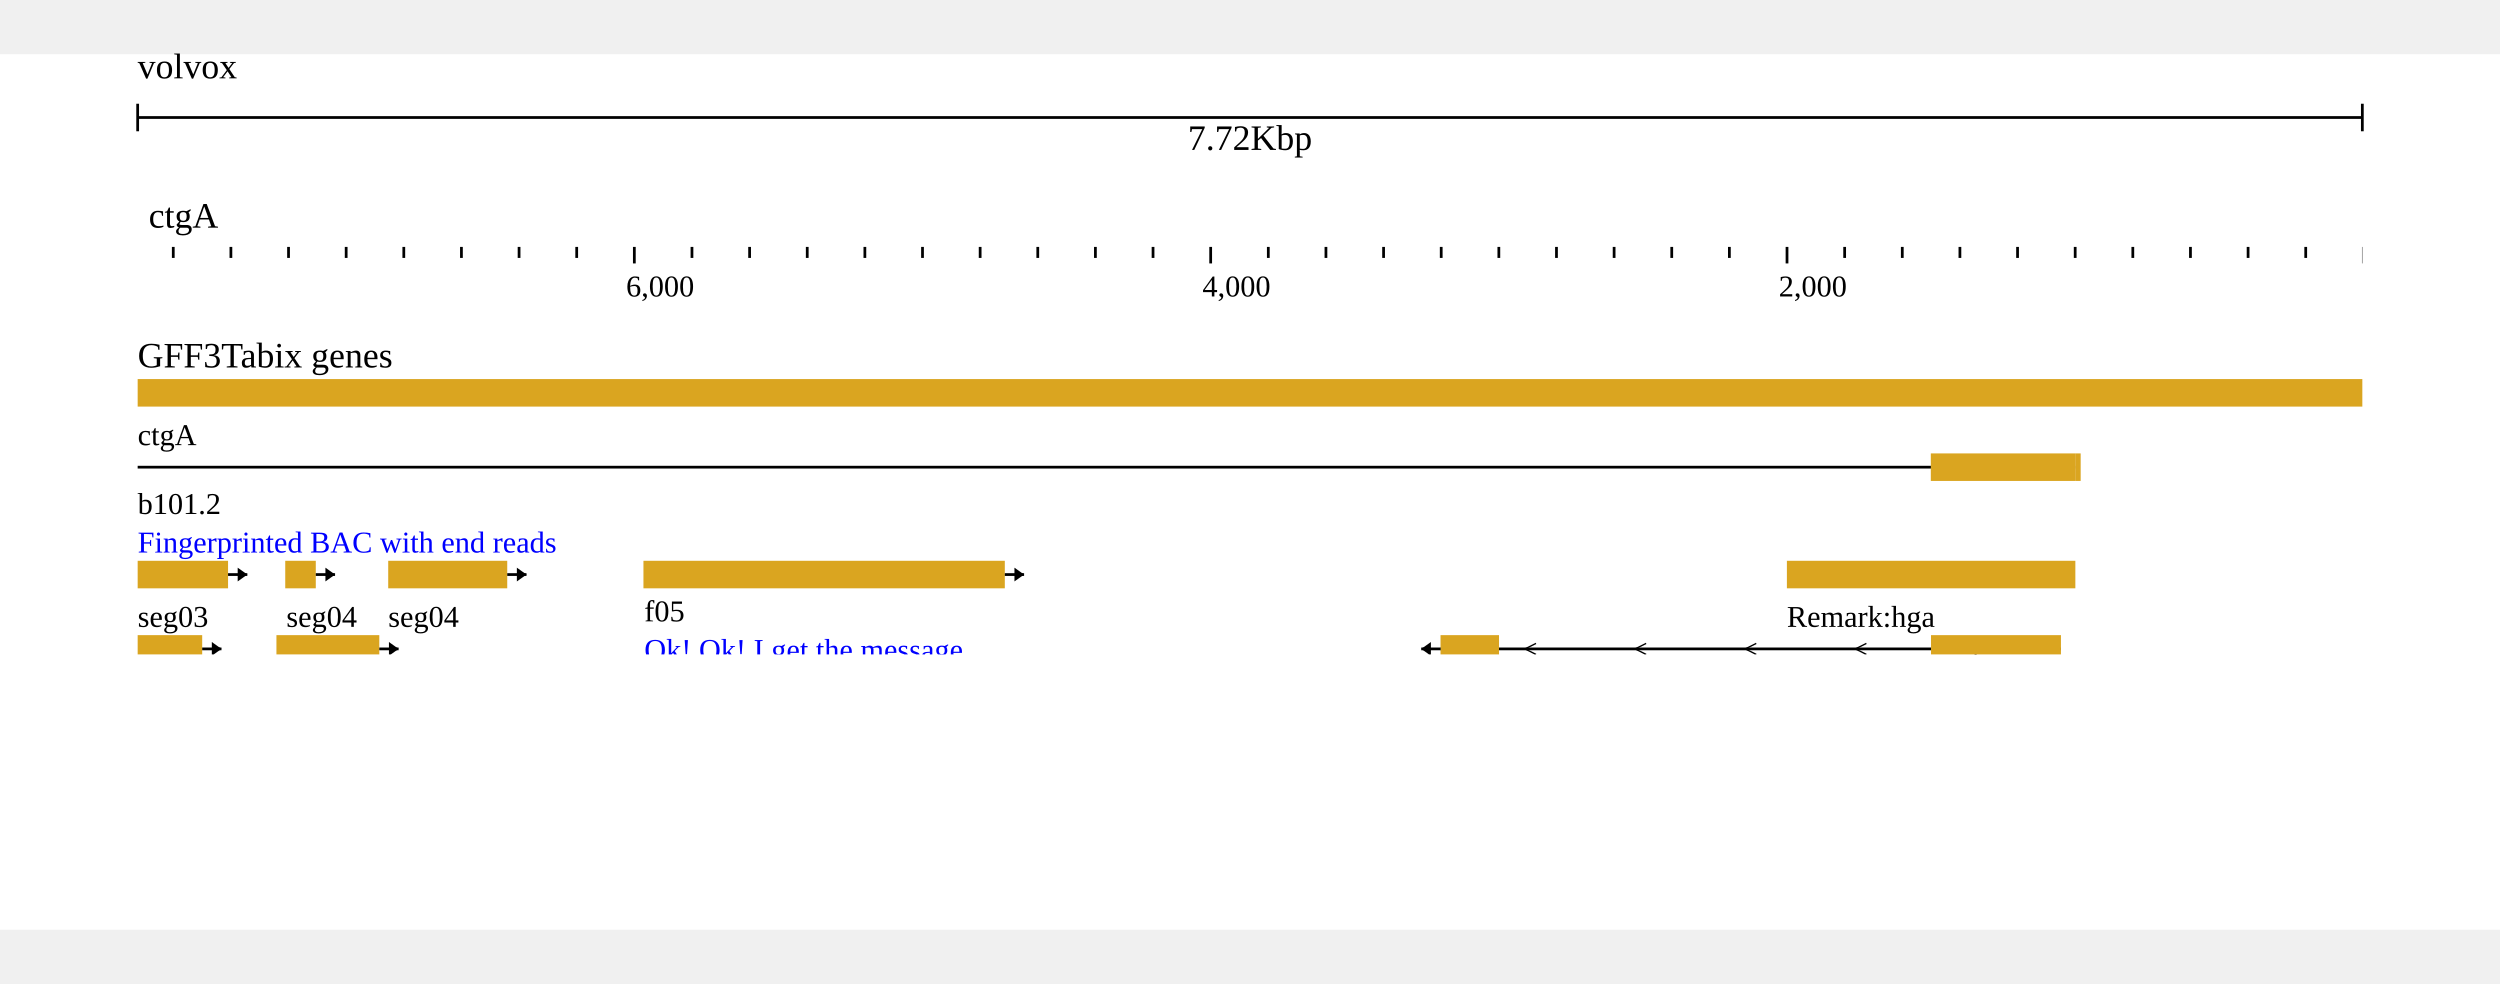
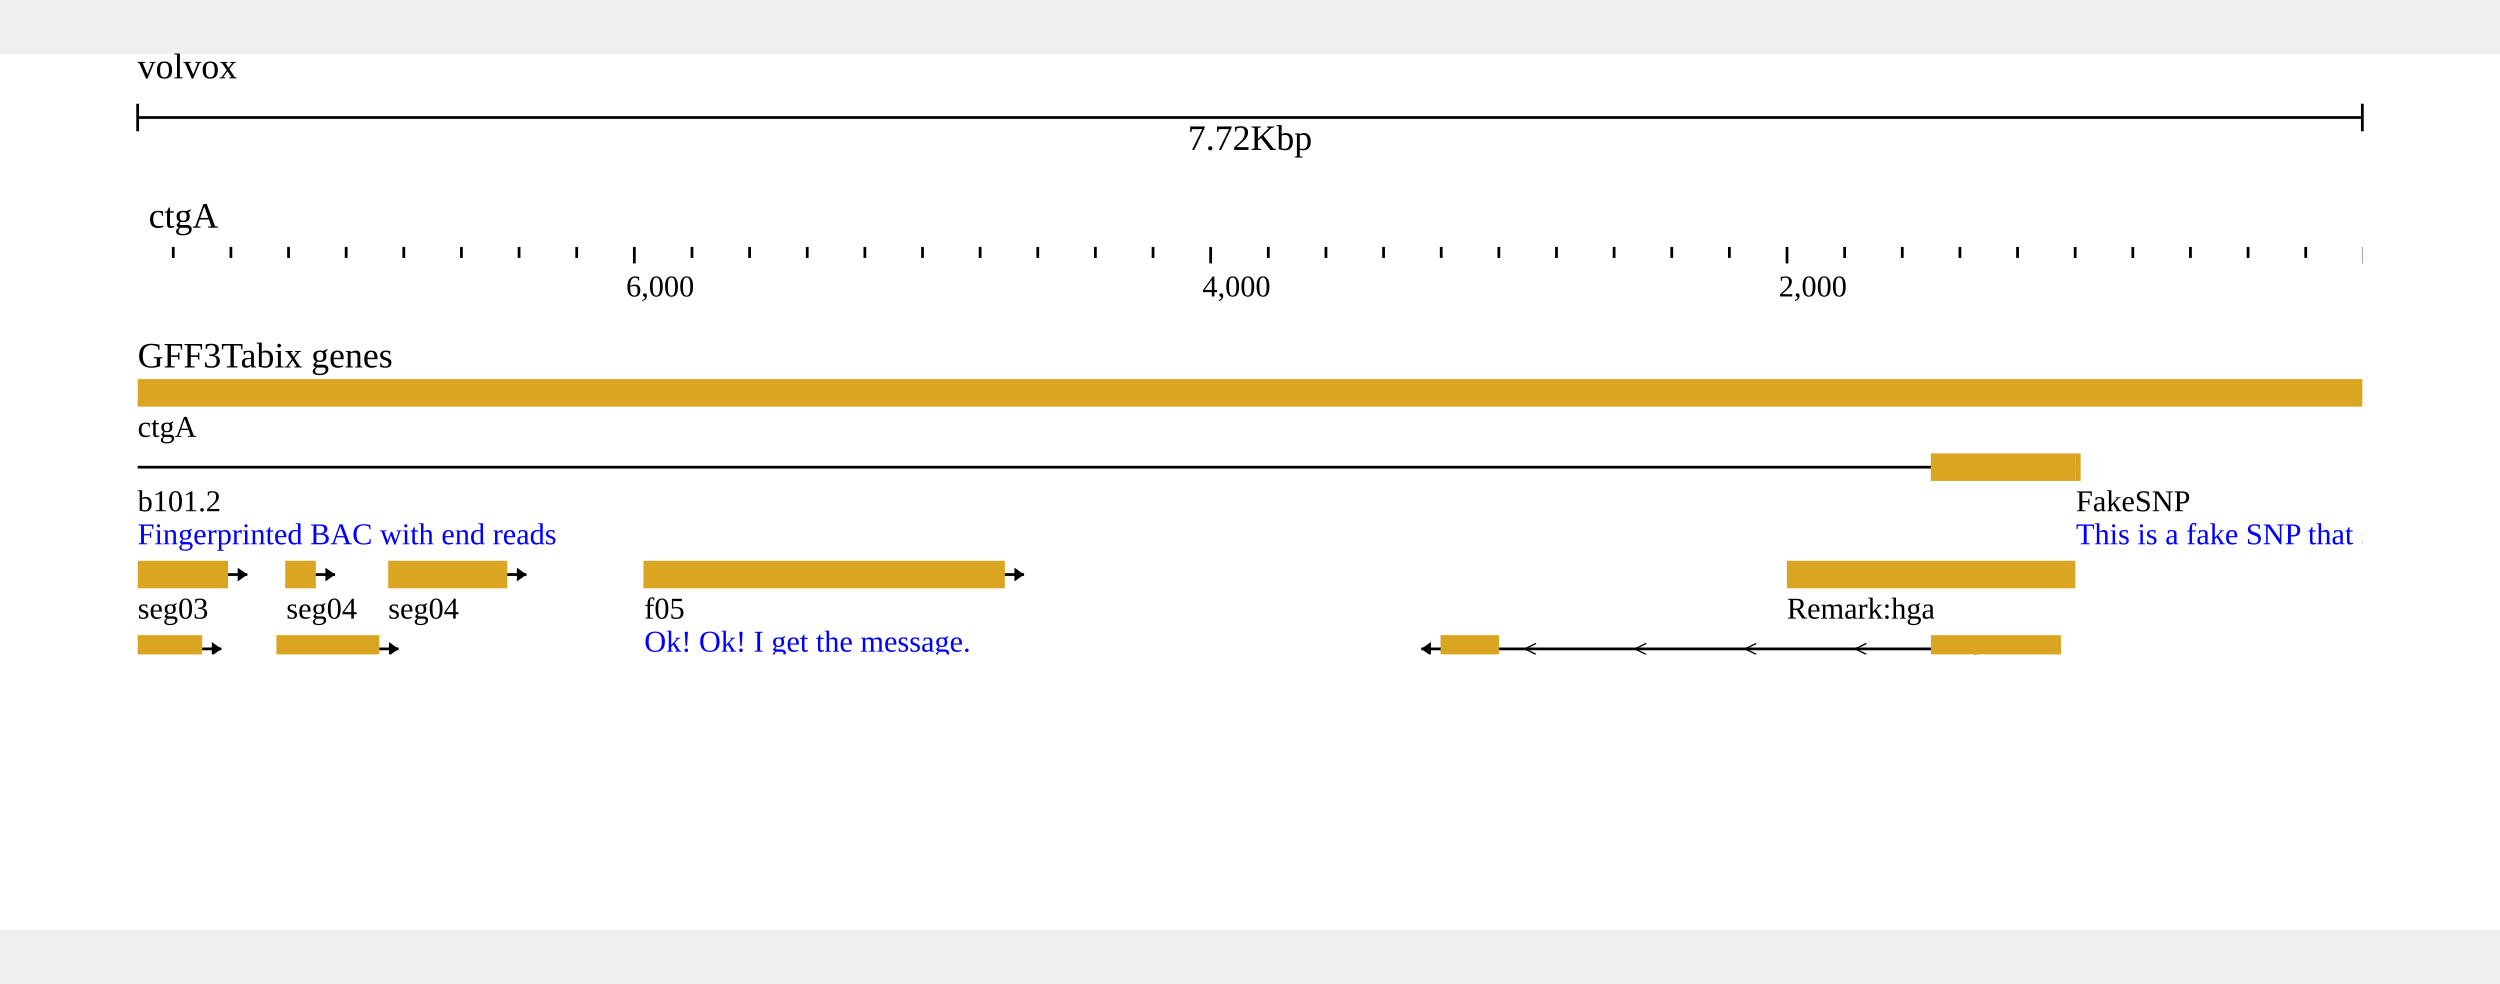
<svg xmlns="http://www.w3.org/2000/svg" width="808" height="318" viewBox="0,0,908,318">
  <rect width="908" height="318" fill="#ffffff" />
  <g transform="translate(50 0)">
    <g transform="translate(0)">
      <g id="header">
        <text x="0" y="0" dominant-baseline="hanging" font-size="13" fill="#000000">volvox</text>
        <g transform="translate(0 13)">
          <line x1="0" x2="808" y1="10" y2="10" stroke="#000000" />
          <line x1="0" x2="0" y1="5" y2="15" stroke="#000000" />
          <line x1="808" x2="808" y1="5" y2="15" stroke="#000000" />
          <text x="404" y="13" text-anchor="middle" dominant-baseline="hanging" font-size="13" fill="#000000">7.72Kbp</text>
        </g>
        <g transform="translate(0 50)">
          <g>
            <defs>
              <clipPath id="clip-{volvox}ctgA:3.534653465343581..7722.534653465344[rev]-0-reversed">
                <rect x="0" y="0" width="808" height="100" />
              </clipPath>
            </defs>
            <g transform="translate(0 0)">
              <g clip-path="url(#clip-{volvox}ctgA:3.534653465343581..7722.534653465344[rev]-0-reversed)">
                <text x="4" y="13" font-size="13" fill="#000000">ctgA</text>
                <g transform="translate(0 20)">
                  <line x1="829.303" x2="829.303" y1="0" y2="4" stroke-width="1" stroke="#000000" />
                  <line x1="808.37" x2="808.37" y1="0" y2="6" stroke-width="1" stroke="#000000" />
                  <line x1="787.437" x2="787.437" y1="0" y2="4" stroke-width="1" stroke="#000000" />
                  <line x1="766.505" x2="766.505" y1="0" y2="4" stroke-width="1" stroke="#000000" />
                  <line x1="745.572" x2="745.572" y1="0" y2="4" stroke-width="1" stroke="#000000" />
                  <line x1="724.639" x2="724.639" y1="0" y2="4" stroke-width="1" stroke="#000000" />
                  <line x1="703.707" x2="703.707" y1="0" y2="4" stroke-width="1" stroke="#000000" />
                  <line x1="682.774" x2="682.774" y1="0" y2="4" stroke-width="1" stroke="#000000" />
                  <line x1="661.841" x2="661.841" y1="0" y2="4" stroke-width="1" stroke="#000000" />
                  <line x1="640.909" x2="640.909" y1="0" y2="4" stroke-width="1" stroke="#000000" />
                  <line x1="619.976" x2="619.976" y1="0" y2="4" stroke-width="1" stroke="#000000" />
                  <line x1="599.044" x2="599.044" y1="0" y2="6" stroke-width="1" stroke="#000000" />
                  <line x1="578.111" x2="578.111" y1="0" y2="4" stroke-width="1" stroke="#000000" />
                  <line x1="557.178" x2="557.178" y1="0" y2="4" stroke-width="1" stroke="#000000" />
                  <line x1="536.246" x2="536.246" y1="0" y2="4" stroke-width="1" stroke="#000000" />
                  <line x1="515.313" x2="515.313" y1="0" y2="4" stroke-width="1" stroke="#000000" />
                  <line x1="494.38" x2="494.38" y1="0" y2="4" stroke-width="1" stroke="#000000" />
                  <line x1="473.448" x2="473.448" y1="0" y2="4" stroke-width="1" stroke="#000000" />
                  <line x1="452.515" x2="452.515" y1="0" y2="4" stroke-width="1" stroke="#000000" />
                  <line x1="431.582" x2="431.582" y1="0" y2="4" stroke-width="1" stroke="#000000" />
                  <line x1="410.65" x2="410.65" y1="0" y2="4" stroke-width="1" stroke="#000000" />
                  <line x1="389.717" x2="389.717" y1="0" y2="6" stroke-width="1" stroke="#000000" />
                  <line x1="368.784" x2="368.784" y1="0" y2="4" stroke-width="1" stroke="#000000" />
                  <line x1="347.852" x2="347.852" y1="0" y2="4" stroke-width="1" stroke="#000000" />
                  <line x1="326.919" x2="326.919" y1="0" y2="4" stroke-width="1" stroke="#000000" />
                  <line x1="305.987" x2="305.987" y1="0" y2="4" stroke-width="1" stroke="#000000" />
                  <line x1="285.054" x2="285.054" y1="0" y2="4" stroke-width="1" stroke="#000000" />
                  <line x1="264.121" x2="264.121" y1="0" y2="4" stroke-width="1" stroke="#000000" />
                  <line x1="243.189" x2="243.189" y1="0" y2="4" stroke-width="1" stroke="#000000" />
                  <line x1="222.256" x2="222.256" y1="0" y2="4" stroke-width="1" stroke="#000000" />
                  <line x1="201.323" x2="201.323" y1="0" y2="4" stroke-width="1" stroke="#000000" />
                  <line x1="180.391" x2="180.391" y1="0" y2="6" stroke-width="1" stroke="#000000" />
                  <line x1="159.458" x2="159.458" y1="0" y2="4" stroke-width="1" stroke="#000000" />
                  <line x1="138.525" x2="138.525" y1="0" y2="4" stroke-width="1" stroke="#000000" />
                  <line x1="117.593" x2="117.593" y1="0" y2="4" stroke-width="1" stroke="#000000" />
                  <line x1="96.66" x2="96.66" y1="0" y2="4" stroke-width="1" stroke="#000000" />
                  <line x1="75.727" x2="75.727" y1="0" y2="4" stroke-width="1" stroke="#000000" />
                  <line x1="54.795" x2="54.795" y1="0" y2="4" stroke-width="1" stroke="#000000" />
                  <line x1="33.862" x2="33.862" y1="0" y2="4" stroke-width="1" stroke="#000000" />
                  <line x1="12.93" x2="12.93" y1="0" y2="4" stroke-width="1" stroke="#000000" />
                  <line x1="-8.003" x2="-8.003" y1="0" y2="4" stroke-width="1" stroke="#000000" />
                  <line x1="-28.936" x2="-28.936" y1="0" y2="6" stroke-width="1" stroke="#000000" />
                  <text x="596.044" y="18" font-size="11" fill="#000000">2,000</text>
                  <text x="386.717" y="18" font-size="11" fill="#000000">4,000</text>
                  <text x="177.391" y="18" font-size="11" fill="#000000">6,000</text>
                </g>
              </g>
            </g>
          </g>
        </g>
      </g>
    </g>
    <g transform="translate(0 100)">
      <g transform="translate(0 0)">
        <g transform="translate(0 18)">
          <defs>
            <clipPath id="clip-jest">
              <rect x="0" y="0" width="808" height="100" />
            </clipPath>
          </defs>
          <g transform="translate(0 0)">
            <g clip-path="url(#clip-jest)">
              <g>
                <defs />
                <g>
                  <g>
                    <rect fill="goldenrod" stroke="none" x="0" y="0" width="808.265" height="10" />
                    <path fill="none" stroke="#000000" paint-order="fill stroke markers" d=" M -1285 32 L 703.706 32" stroke-miterlimit="10" />
                    <rect fill="goldenrod" stroke="none" x="651.269" y="27" width="52.436" height="10" />
                    <rect fill="goldenrod" stroke="none" x="703.7" y="27" width="2" height="10" />
                    <rect fill="goldenrod" stroke="none" x="599" y="66" width="104.768" height="10" />
                    <path fill="none" stroke="#000000" paint-order="fill stroke markers" d=" M 473.2 98 L 698.54 98" stroke-miterlimit="10" />
                    <path fill="none" stroke="#000000" paint-order="fill stroke markers" d=" M 507.87 96 L 503.87 98 L 507.87 100 M 547.87 96 L 543.87 98 L 547.87 100 M 587.87 96 L 583.87 98 L 587.87 100 M 627.87 96 L 623.87 98 L 627.87 100 M 667.87 96 L 663.87 98 L 667.87 100" stroke-miterlimit="10" stroke-width="0.5" />
                    <rect fill="goldenrod" stroke="none" x="651.337" y="93" width="47.203" height="10" />
                    <rect fill="goldenrod" stroke="none" x="473.2" y="93" width="21.247" height="10" />
                    <path fill="none" stroke="#000000" paint-order="fill stroke markers" d=" M 473.2 98 L 466.2 98" stroke-miterlimit="10" />
                    <path fill="#000000" stroke="none" paint-order="stroke fill markers" d=" M 469.7 95.5 L 469.7 100.5 L 466.2 98 Z" />
                    <path fill="none" stroke="#000000" paint-order="fill stroke markers" d=" M 44.3 125 L 698.55 125" stroke-miterlimit="10" />
                    <path fill="none" stroke="#000000" paint-order="fill stroke markers" d=" M 73.425 123 L 69.425 125 L 73.425 127 M 113.425 123 L 109.425 125 L 113.425 127 M 153.425 123 L 149.425 125 L 153.425 127 M 193.425 123 L 189.425 125 L 193.425 127 M 233.425 123 L 229.425 125 L 233.425 127 M 273.425 123 L 269.425 125 L 273.425 127 M 313.425 123 L 309.425 125 L 313.425 127 M 353.425 123 L 349.425 125 L 353.425 127 M 393.425 123 L 389.425 125 L 393.425 127 M 433.425 123 L 429.425 125 L 433.425 127 M 473.425 123 L 469.425 125 L 473.425 127 M 513.425 123 L 509.425 125 L 513.425 127 M 553.425 123 L 549.425 125 L 553.425 127 M 593.425 123 L 589.425 125 L 593.425 127 M 633.425 123 L 629.425 125 L 633.425 127 M 673.425 123 L 669.425 125 L 673.425 127" stroke-miterlimit="10" stroke-width="0.5" />
                    <rect fill="goldenrod" stroke="none" x="651.347" y="120" width="47.203" height="10" />
                    <rect fill="goldenrod" stroke="none" x="232.694" y="120" width="52.436" height="10" />
                    <rect fill="goldenrod" stroke="none" x="44.3" y="120" width="31.504" height="10" />
                    <path fill="none" stroke="#000000" paint-order="fill stroke markers" d=" M 44.3 125 L 37.3 125" stroke-miterlimit="10" />
                    <path fill="#000000" stroke="none" paint-order="stroke fill markers" d=" M 40.8 122.5 L 40.8 127.5 L 37.3 125 Z" />
                    <path fill="none" stroke="#000000" paint-order="fill stroke markers" d=" M -133.7 152 L 698.477 152" stroke-miterlimit="10" />
                    <path fill="none" stroke="#000000" paint-order="fill stroke markers" d=" M 24.389 150 L 20.389 152 L 24.389 154 M 64.389 150 L 60.389 152 L 64.389 154 M 104.389 150 L 100.389 152 L 104.389 154 M 144.389 150 L 140.389 152 L 144.389 154 M 184.389 150 L 180.389 152 L 184.389 154 M 224.389 150 L 220.389 152 L 224.389 154 M 264.389 150 L 260.389 152 L 264.389 154 M 304.389 150 L 300.389 152 L 304.389 154 M 344.389 150 L 340.389 152 L 344.389 154 M 384.389 150 L 380.389 152 L 384.389 154 M 424.389 150 L 420.389 152 L 424.389 154 M 464.389 150 L 460.389 152 L 464.389 154 M 504.389 150 L 500.389 152 L 504.389 154 M 544.389 150 L 540.389 152 L 544.389 154 M 584.389 150 L 580.389 152 L 584.389 154 M 624.389 150 L 620.389 152 L 624.389 154 M 664.389 150 L 660.389 152 L 664.389 154" stroke-miterlimit="10" stroke-width="0.5" />
                    <rect fill="#357089" stroke="none" x="682.673" y="148.75" width="15.804" height="6.5" />
                    <rect fill="goldenrod" stroke="none" x="651.274" y="147" width="31.399" height="10" />
                    <rect fill="goldenrod" stroke="none" x="399.873" y="147" width="94.511" height="10" />
                    <rect fill="goldenrod" stroke="none" x="232.621" y="147" width="52.436" height="10" />
                    <rect fill="goldenrod" stroke="none" x="11.991" y="147" width="63.74" height="10" />
                    <rect fill="#357089" stroke="none" x="0" y="148.75" width="11.991" height="6.5" />
                    <path fill="none" stroke="#000000" paint-order="fill stroke markers" d=" M -133.7 152 L -140.7 152" stroke-miterlimit="10" />
                    <path fill="#000000" stroke="none" paint-order="stroke fill markers" d=" M -137.2 149.5 L -137.2 154.5 L -140.7 152 Z" />
                    <path fill="none" stroke="#000000" paint-order="fill stroke markers" d=" M -133.7 164 L 698.477 164" stroke-miterlimit="10" />
                    <path fill="none" stroke="#000000" paint-order="fill stroke markers" d=" M 24.389 162 L 20.389 164 L 24.389 166 M 64.389 162 L 60.389 164 L 64.389 166 M 104.389 162 L 100.389 164 L 104.389 166 M 144.389 162 L 140.389 164 L 144.389 166 M 184.389 162 L 180.389 164 L 184.389 166 M 224.389 162 L 220.389 164 L 224.389 166 M 264.389 162 L 260.389 164 L 264.389 166 M 304.389 162 L 300.389 164 L 304.389 166 M 344.389 162 L 340.389 164 L 344.389 166 M 384.389 162 L 380.389 164 L 384.389 166 M 424.389 162 L 420.389 164 L 424.389 166 M 464.389 162 L 460.389 164 L 464.389 166 M 504.389 162 L 500.389 164 L 504.389 166 M 544.389 162 L 540.389 164 L 544.389 166 M 584.389 162 L 580.389 164 L 584.389 166 M 624.389 162 L 620.389 164 L 624.389 166 M 664.389 162 L 660.389 164 L 664.389 166" stroke-miterlimit="10" stroke-width="0.5" />
                    <rect fill="#357089" stroke="none" x="682.673" y="160.75" width="15.804" height="6.5" />
                    <rect fill="goldenrod" stroke="none" x="651.274" y="159" width="31.399" height="10" />
                    <rect fill="goldenrod" stroke="none" x="232.621" y="159" width="52.436" height="10" />
                    <rect fill="goldenrod" stroke="none" x="11.991" y="159" width="63.74" height="10" />
                    <rect fill="#357089" stroke="none" x="0" y="160.75" width="11.991" height="6.5" />
                    <path fill="none" stroke="#000000" paint-order="fill stroke markers" d=" M -133.7 164 L -140.7 164" stroke-miterlimit="10" />
                    <path fill="#000000" stroke="none" paint-order="stroke fill markers" d=" M -137.2 161.5 L -137.2 166.5 L -140.7 164 Z" />
                    <path fill="none" stroke="#000000" paint-order="fill stroke markers" d=" M -133.7 176 L 672.311 176" stroke-miterlimit="10" />
                    <path fill="none" stroke="#000000" paint-order="fill stroke markers" d=" M 11.306 174 L 7.306 176 L 11.306 178 M 51.306 174 L 47.306 176 L 51.306 178 M 91.306 174 L 87.306 176 L 91.306 178 M 131.306 174 L 127.306 176 L 131.306 178 M 171.306 174 L 167.306 176 L 171.306 178 M 211.306 174 L 207.306 176 L 211.306 178 M 251.306 174 L 247.306 176 L 251.306 178 M 291.306 174 L 287.306 176 L 291.306 178 M 331.306 174 L 327.306 176 L 331.306 178 M 371.306 174 L 367.306 176 L 371.306 178 M 411.306 174 L 407.306 176 L 411.306 178 M 451.306 174 L 447.306 176 L 451.306 178 M 491.306 174 L 487.306 176 L 491.306 178 M 531.306 174 L 527.306 176 L 531.306 178 M 571.306 174 L 567.306 176 L 571.306 178 M 611.306 174 L 607.306 176 L 611.306 178 M 651.306 174 L 647.306 176 L 651.306 178" stroke-miterlimit="10" stroke-width="0.5" />
                    <rect fill="#357089" stroke="none" x="651.274" y="172.75" width="21.037" height="6.5" />
                    <rect fill="#357089" stroke="none" x="462.88" y="172.75" width="31.504" height="6.5" />
                    <rect fill="goldenrod" stroke="none" x="399.873" y="171" width="63.007" height="10" />
                    <rect fill="goldenrod" stroke="none" x="232.621" y="171" width="52.436" height="10" />
                    <rect fill="goldenrod" stroke="none" x="12.828" y="171" width="62.903" height="10" />
                    <rect fill="#357089" stroke="none" x="0" y="172.75" width="12.828" height="6.5" />
                    <path fill="none" stroke="#000000" paint-order="fill stroke markers" d=" M -133.7 176 L -140.7 176" stroke-miterlimit="10" />
                    <path fill="#000000" stroke="none" paint-order="stroke fill markers" d=" M -137.2 173.5 L -137.2 178.5 L -140.7 176 Z" />
                    <rect fill="goldenrod" stroke="none" x="599" y="210" width="94.302" height="10" />
                    <path fill="none" stroke="#000000" paint-order="fill stroke markers" d=" M 599 215 L 592 215" stroke-miterlimit="10" />
                    <path fill="#000000" stroke="none" paint-order="stroke fill markers" d=" M 595.5 212.5 L 595.5 217.5 L 592 215 Z" />
                    <path fill="none" stroke="#000000" paint-order="fill stroke markers" d=" M 54.7 242 L 688.017 242" stroke-miterlimit="10" />
                    <path fill="none" stroke="#000000" paint-order="fill stroke markers" d=" M 93.359 240 L 89.359 242 L 93.359 244 M 133.359 240 L 129.359 242 L 133.359 244 M 173.359 240 L 169.359 242 L 173.359 244 M 213.359 240 L 209.359 242 L 213.359 244 M 253.359 240 L 249.359 242 L 253.359 244 M 293.359 240 L 289.359 242 L 293.359 244 M 333.359 240 L 329.359 242 L 333.359 244 M 373.359 240 L 369.359 242 L 373.359 244 M 413.359 240 L 409.359 242 L 413.359 244 M 453.359 240 L 449.359 242 L 453.359 244 M 493.359 240 L 489.359 242 L 493.359 244 M 533.359 240 L 529.359 242 L 533.359 244 M 573.359 240 L 569.359 242 L 573.359 244 M 613.359 240 L 609.359 242 L 613.359 244 M 653.359 240 L 649.359 242 L 653.359 244" stroke-miterlimit="10" stroke-width="0.5" />
                    <rect fill="goldenrod" stroke="none" x="651.28" y="237" width="36.737" height="10" />
                    <rect fill="goldenrod" stroke="none" x="232.627" y="237" width="52.436" height="10" />
                    <rect fill="goldenrod" stroke="none" x="54.7" y="237" width="21.037" height="10" />
                    <path fill="none" stroke="#000000" paint-order="fill stroke markers" d=" M 54.7 242 L 47.7 242" stroke-miterlimit="10" />
                    <path fill="#000000" stroke="none" paint-order="stroke fill markers" d=" M 51.2 239.5 L 51.2 244.5 L 47.7 242 Z" />
                    <rect fill="goldenrod" stroke="none" x="609.5" y="264" width="73.369" height="10" />
                    <path fill="none" stroke="#000000" paint-order="fill stroke markers" d=" M 609.5 269 L 602.5 269" stroke-miterlimit="10" />
                    <path fill="#000000" stroke="none" paint-order="stroke fill markers" d=" M 606 266.5 L 606 271.5 L 602.5 269 Z" />
                    <rect fill="goldenrod" stroke="none" x="494.3" y="291" width="146.633" height="10" />
                    <path fill="none" stroke="#000000" paint-order="fill stroke markers" d=" M 640.933 296 L 647.933 296" stroke-miterlimit="10" />
                    <path fill="#000000" stroke="none" paint-order="stroke fill markers" d=" M 644.433 293.5 L 644.433 298.5 L 647.933 296 Z" />
                    <rect fill="goldenrod" stroke="none" x="600.7" y="318" width="34.12" height="10" />
                    <path fill="none" stroke="#000000" paint-order="fill stroke markers" d=" M 600.7 323 L 593.7 323" stroke-miterlimit="10" />
                    <path fill="#000000" stroke="none" paint-order="stroke fill markers" d=" M 597.2 320.5 L 597.2 325.5 L 593.7 323 Z" />
                    <rect fill="goldenrod" stroke="none" x="504.8" y="357" width="115.234" height="10" />
                    <path fill="none" stroke="#000000" paint-order="fill stroke markers" d=" M 620.034 362 L 627.034 362" stroke-miterlimit="10" />
                    <path fill="#000000" stroke="none" paint-order="stroke fill markers" d=" M 623.534 359.5 L 623.534 364.5 L 627.034 362 Z" />
                    <rect fill="goldenrod" stroke="none" x="166.7" y="264" width="326.235" height="10" />
                    <path fill="none" stroke="#000000" paint-order="fill stroke markers" d=" M 166.7 269 L 159.7 269" stroke-miterlimit="10" />
                    <path fill="#000000" stroke="none" paint-order="stroke fill markers" d=" M 163.2 266.5 L 163.2 271.5 L 159.7 269 Z" />
                    <rect fill="goldenrod" stroke="none" x="183.7" y="66" width="131.248" height="10" />
                    <path fill="none" stroke="#000000" paint-order="fill stroke markers" d=" M 314.948 71 L 321.948 71" stroke-miterlimit="10" />
                    <path fill="#000000" stroke="none" paint-order="stroke fill markers" d=" M 318.448 68.5 L 318.448 73.5 L 321.948 71 Z" />
                    <rect fill="goldenrod" stroke="none" x="253.4" y="210" width="7.326" height="10" />
                    <path fill="none" stroke="#000000" paint-order="fill stroke markers" d=" M 260.726 215 L 267.726 215" stroke-miterlimit="10" />
                    <path fill="#000000" stroke="none" paint-order="stroke fill markers" d=" M 264.226 212.5 L 264.226 217.5 L 267.726 215 Z" />
                    <path fill="none" stroke="#000000" paint-order="fill stroke markers" d=" M 23 215 L 242.165 215" stroke-miterlimit="10" />
                    <path fill="none" stroke="#000000" paint-order="fill stroke markers" d=" M 50.582 213 L 54.582 215 L 50.582 217 M 90.582 213 L 94.582 215 L 90.582 217 M 130.582 213 L 134.582 215 L 130.582 217 M 170.582 213 L 174.582 215 L 170.582 217 M 210.582 213 L 214.582 215 L 210.582 217" stroke-miterlimit="10" stroke-width="0.5" />
                    <rect fill="goldenrod" stroke="none" x="232.64" y="210" width="9.524" height="10" />
                    <rect fill="goldenrod" stroke="none" x="23" y="210" width="52.75" height="10" />
                    <path fill="none" stroke="#000000" paint-order="fill stroke markers" d=" M 242.165 215 L 249.165 215" stroke-miterlimit="10" />
                    <path fill="#000000" stroke="none" paint-order="stroke fill markers" d=" M 245.665 212.5 L 245.665 217.5 L 249.165 215 Z" />
                    <rect fill="goldenrod" stroke="none" x="169.8" y="303" width="31.608" height="10" />
                    <path fill="none" stroke="#000000" paint-order="fill stroke markers" d=" M 201.408 308 L 208.408 308" stroke-miterlimit="10" />
                    <path fill="#000000" stroke="none" paint-order="stroke fill markers" d=" M 204.908 305.5 L 204.908 310.5 L 208.408 308 Z" />
                    <rect fill="goldenrod" stroke="none" x="91" y="66" width="43.226" height="10" />
                    <path fill="none" stroke="#000000" paint-order="fill stroke markers" d=" M 134.226 71 L 141.226 71" stroke-miterlimit="10" />
                    <path fill="#000000" stroke="none" paint-order="stroke fill markers" d=" M 137.726 68.5 L 137.726 73.5 L 141.226 71 Z" />
                    <rect fill="goldenrod" stroke="none" x="50.4" y="93" width="37.365" height="10" />
                    <path fill="none" stroke="#000000" paint-order="fill stroke markers" d=" M 87.765 98 L 94.765 98" stroke-miterlimit="10" />
                    <path fill="#000000" stroke="none" paint-order="stroke fill markers" d=" M 91.265 95.5 L 91.265 100.5 L 94.765 98 Z" />
                    <rect fill="goldenrod" stroke="none" x="53.6" y="66" width="11.094" height="10" />
                    <path fill="none" stroke="#000000" paint-order="fill stroke markers" d=" M 64.694 71 L 71.694 71" stroke-miterlimit="10" />
                    <path fill="#000000" stroke="none" paint-order="stroke fill markers" d=" M 68.194 68.5 L 68.194 73.5 L 71.694 71 Z" />
                    <rect fill="goldenrod" stroke="none" x="0" y="66" width="32.83" height="10" />
                    <path fill="none" stroke="#000000" paint-order="fill stroke markers" d=" M 32.83 71 L 39.83 71" stroke-miterlimit="10" />
                    <path fill="#000000" stroke="none" paint-order="stroke fill markers" d=" M 36.33 68.5 L 36.33 73.5 L 39.83 71 Z" />
                    <rect fill="goldenrod" stroke="none" x="0" y="93" width="23.436" height="10" />
                    <path fill="none" stroke="#000000" paint-order="fill stroke markers" d=" M 23.436 98 L 30.436 98" stroke-miterlimit="10" />
                    <path fill="#000000" stroke="none" paint-order="stroke fill markers" d=" M 26.936 95.5 L 26.936 100.5 L 30.436 98 Z" />
                    <rect fill="goldenrod" stroke="none" x="0" y="120" width="3.052" height="10" />
                    <path fill="none" stroke="#000000" paint-order="fill stroke markers" d=" M 3.052 125 L 10.052 125" stroke-miterlimit="10" />
                    <path fill="#000000" stroke="none" paint-order="stroke fill markers" d=" M 6.552 122.5 L 6.552 127.5 L 10.052 125 Z" />
                  </g>
                </g>
              </g>
            </g>
          </g>
          <defs>
            <clipPath id="clip-jest-labels">
              <rect x="0" y="0" width="808" height="100" />
            </clipPath>
          </defs>
          <g clip-path="url(#clip-jest-labels)">
-             <g transform="translate(0, 13)">
-               <text x="0" y="11" font-size="11" fill="currentColor">ctgA</text>
-             </g>
-             <g transform="translate(0, 38)">
-               <text x="0" y="11" font-size="11" fill="currentColor">b101.2</text>
-               <text x="0" y="25" font-size="11" fill="blue">Fingerprinted BAC with end reads</text>
-             </g>
-             <g transform="translate(599, 79)">
-               <text x="0" y="11" font-size="11" fill="currentColor">Remark:hga</text>
-             </g>
-             <g transform="translate(465, 106)">
-               <text x="0" y="11" font-size="11" fill="currentColor">agt830.5</text>
-             </g>
-             <g transform="translate(36, 133)">
-               <text x="0" y="11" font-size="11" fill="currentColor">agt221.5</text>
-             </g>
-             <g transform="translate(0, 182)">
-               <text x="0" y="11" font-size="11" fill="currentColor">EDEN</text>
-               <text x="0" y="25" font-size="11" fill="blue">protein kinase</text>
-             </g>
-             <g transform="translate(591, 223)">
-               <text x="0" y="11" font-size="11" fill="currentColor">Gene:hga</text>
-             </g>
-             <g transform="translate(47, 250)">
-               <text x="0" y="11" font-size="11" fill="currentColor">agt767.5</text>
-             </g>
-             <g transform="translate(602, 277)">
-               <text x="0" y="11" font-size="11" fill="currentColor">Protein:HGA</text>
-             </g>
-             <g transform="translate(495, 304)">
-               <text x="0" y="11" font-size="11" fill="currentColor">Gene:hgb</text>
-             </g>
-             <g transform="translate(593, 329)">
-               <text x="0" y="11" font-size="11" fill="currentColor">f07</text>
-               <text x="0" y="25" font-size="11" fill="blue">This is an example</text>
-             </g>
-             <g transform="translate(505, 370)">
-               <text x="0" y="11" font-size="11" fill="currentColor">Protein:HGB</text>
-             </g>
-             <g transform="translate(159, 275)">
-               <text x="0" y="11" font-size="11" fill="currentColor">f06</text>
-               <text x="0" y="25" font-size="11" fill="blue">This is another example</text>
-             </g>
-             <g transform="translate(184, 77)">
-               <text x="0" y="11" font-size="11" fill="currentColor">f05</text>
-               <text x="0" y="25" font-size="11" fill="blue">Ok! Ok! I get the message.</text>
-             </g>
-             <g transform="translate(254, 223)">
-               <text x="0" y="11" font-size="11" fill="currentColor">seg04</text>
-             </g>
-             <g transform="translate(23, 223)">
-               <text x="0" y="11" font-size="11" fill="currentColor">agt830.3</text>
-             </g>
-             <g transform="translate(170, 316)">
-               <text x="0" y="11" font-size="11" fill="currentColor">seg04</text>
-             </g>
-             <g transform="translate(91, 79)">
-               <text x="0" y="11" font-size="11" fill="currentColor">seg04</text>
-             </g>
-             <g transform="translate(51, 106)">
-               <text x="0" y="11" font-size="11" fill="currentColor">seg03</text>
-             </g>
-             <g transform="translate(54, 79)">
-               <text x="0" y="11" font-size="11" fill="currentColor">seg04</text>
-             </g>
-             <g transform="translate(0, 79)">
-               <text x="0" y="11" font-size="11" fill="currentColor">seg03</text>
-             </g>
-             <g transform="translate(0, 106)">
-               <text x="0" y="11" font-size="11" fill="currentColor">agt221.3</text>
-             </g>
-             <g transform="translate(0, 133)">
-               <text x="0" y="11" font-size="11" fill="currentColor">seg04</text>
+             <g transform="translate(0, 10)">
+               <text x="0" y="11" font-size="11" fill="black" style="pointer-events: none;">ctgA</text>
+             </g>
+             <g transform="translate(0, 37)">
+               <text x="0" y="11" font-size="11" fill="black" style="pointer-events: none;">b101.2</text>
+             </g>
+             <g transform="translate(0, 49)">
+               <text x="0" y="11" font-size="11" fill="blue" style="pointer-events: none;">Fingerprinted BAC with end reads</text>
+             </g>
+             <g transform="translate(704, 37)">
+               <text x="0" y="11" font-size="11" fill="black" style="pointer-events: none;">FakeSNP</text>
+             </g>
+             <g transform="translate(704, 49)">
+               <text x="0" y="11" font-size="11" fill="blue" style="pointer-events: none;">This is a fake SNP that should appear at 1000 wit…</text>
+             </g>
+             <g transform="translate(599, 76)">
+               <text x="0" y="11" font-size="11" fill="black" style="pointer-events: none;">Remark:hga</text>
+             </g>
+             <g transform="translate(473, 103)">
+               <text x="0" y="11" font-size="11" fill="black" style="pointer-events: none;">agt830.5</text>
+             </g>
+             <g transform="translate(44, 130)">
+               <text x="0" y="11" font-size="11" fill="black" style="pointer-events: none;">agt221.5</text>
+             </g>
+             <g transform="translate(0, 181)">
+               <text x="0" y="11" font-size="11" fill="black" style="pointer-events: none;">EDEN</text>
+             </g>
+             <g transform="translate(0, 193)">
+               <text x="0" y="11" font-size="11" fill="blue" style="pointer-events: none;">protein kinase</text>
+             </g>
+             <g transform="translate(599, 220)">
+               <text x="0" y="11" font-size="11" fill="black" style="pointer-events: none;">Gene:hga</text>
+             </g>
+             <g transform="translate(55, 247)">
+               <text x="0" y="11" font-size="11" fill="black" style="pointer-events: none;">agt767.5</text>
+             </g>
+             <g transform="translate(609, 274)">
+               <text x="0" y="11" font-size="11" fill="black" style="pointer-events: none;">Protein:HGA</text>
+             </g>
+             <g transform="translate(494, 301)">
+               <text x="0" y="11" font-size="11" fill="black" style="pointer-events: none;">Gene:hgb</text>
+             </g>
+             <g transform="translate(601, 328)">
+               <text x="0" y="11" font-size="11" fill="black" style="pointer-events: none;">f07</text>
+             </g>
+             <g transform="translate(601, 340)">
+               <text x="0" y="11" font-size="11" fill="blue" style="pointer-events: none;">This is an example</text>
+             </g>
+             <g transform="translate(505, 367)">
+               <text x="0" y="11" font-size="11" fill="black" style="pointer-events: none;">Protein:HGB</text>
+             </g>
+             <g transform="translate(167, 274)">
+               <text x="0" y="11" font-size="11" fill="black" style="pointer-events: none;">f06</text>
+             </g>
+             <g transform="translate(167, 286)">
+               <text x="0" y="11" font-size="11" fill="blue" style="pointer-events: none;">This is another example</text>
+             </g>
+             <g transform="translate(184, 76)">
+               <text x="0" y="11" font-size="11" fill="black" style="pointer-events: none;">f05</text>
+             </g>
+             <g transform="translate(184, 88)">
+               <text x="0" y="11" font-size="11" fill="blue" style="pointer-events: none;">Ok! Ok! I get the message.</text>
+             </g>
+             <g transform="translate(253, 220)">
+               <text x="0" y="11" font-size="11" fill="black" style="pointer-events: none;">seg04</text>
+             </g>
+             <g transform="translate(23, 220)">
+               <text x="0" y="11" font-size="11" fill="black" style="pointer-events: none;">agt830.3</text>
+             </g>
+             <g transform="translate(170, 313)">
+               <text x="0" y="11" font-size="11" fill="black" style="pointer-events: none;">seg04</text>
+             </g>
+             <g transform="translate(91, 76)">
+               <text x="0" y="11" font-size="11" fill="black" style="pointer-events: none;">seg04</text>
+             </g>
+             <g transform="translate(50, 103)">
+               <text x="0" y="11" font-size="11" fill="black" style="pointer-events: none;">seg03</text>
+             </g>
+             <g transform="translate(54, 76)">
+               <text x="0" y="11" font-size="11" fill="black" style="pointer-events: none;">seg04</text>
+             </g>
+             <g transform="translate(0, 76)">
+               <text x="0" y="11" font-size="11" fill="black" style="pointer-events: none;">seg03</text>
            </g>
          </g>
        </g>
        <g>
          <text x="0" y="5" fill="#000000" font-size="13" dominant-baseline="hanging">GFF3Tabix genes</text>
        </g>
      </g>
    </g>
  </g>
</svg>
